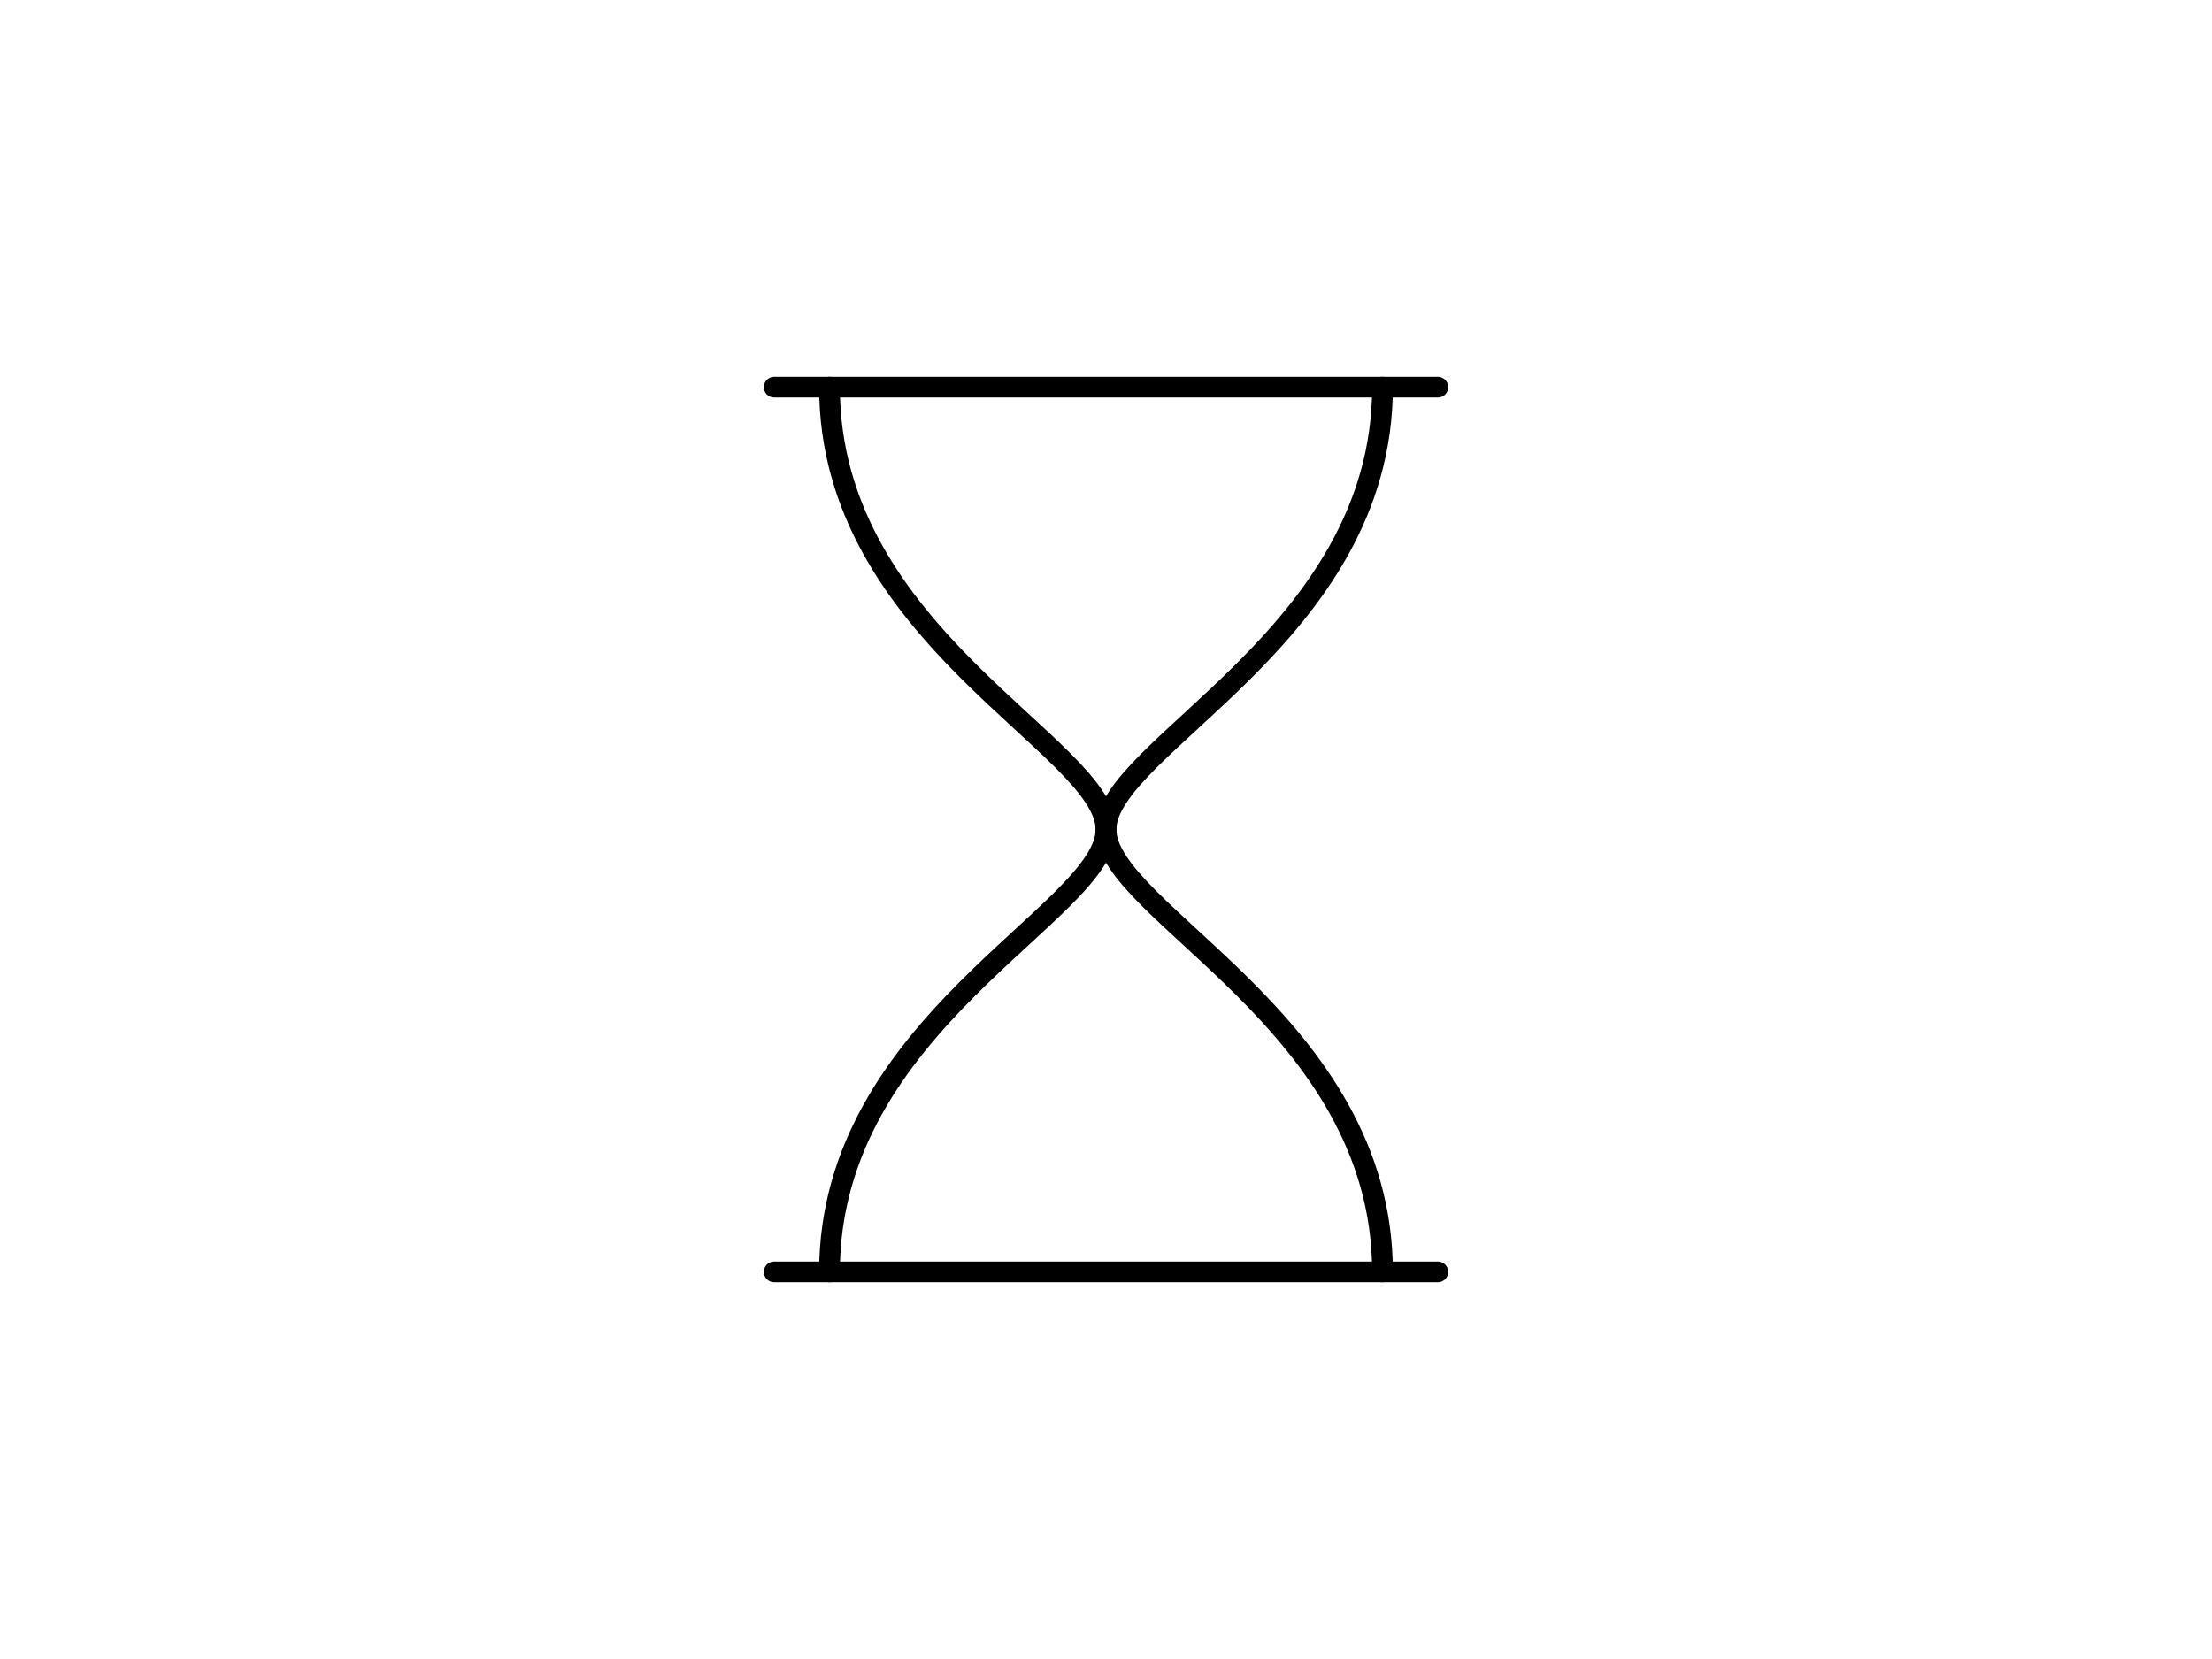
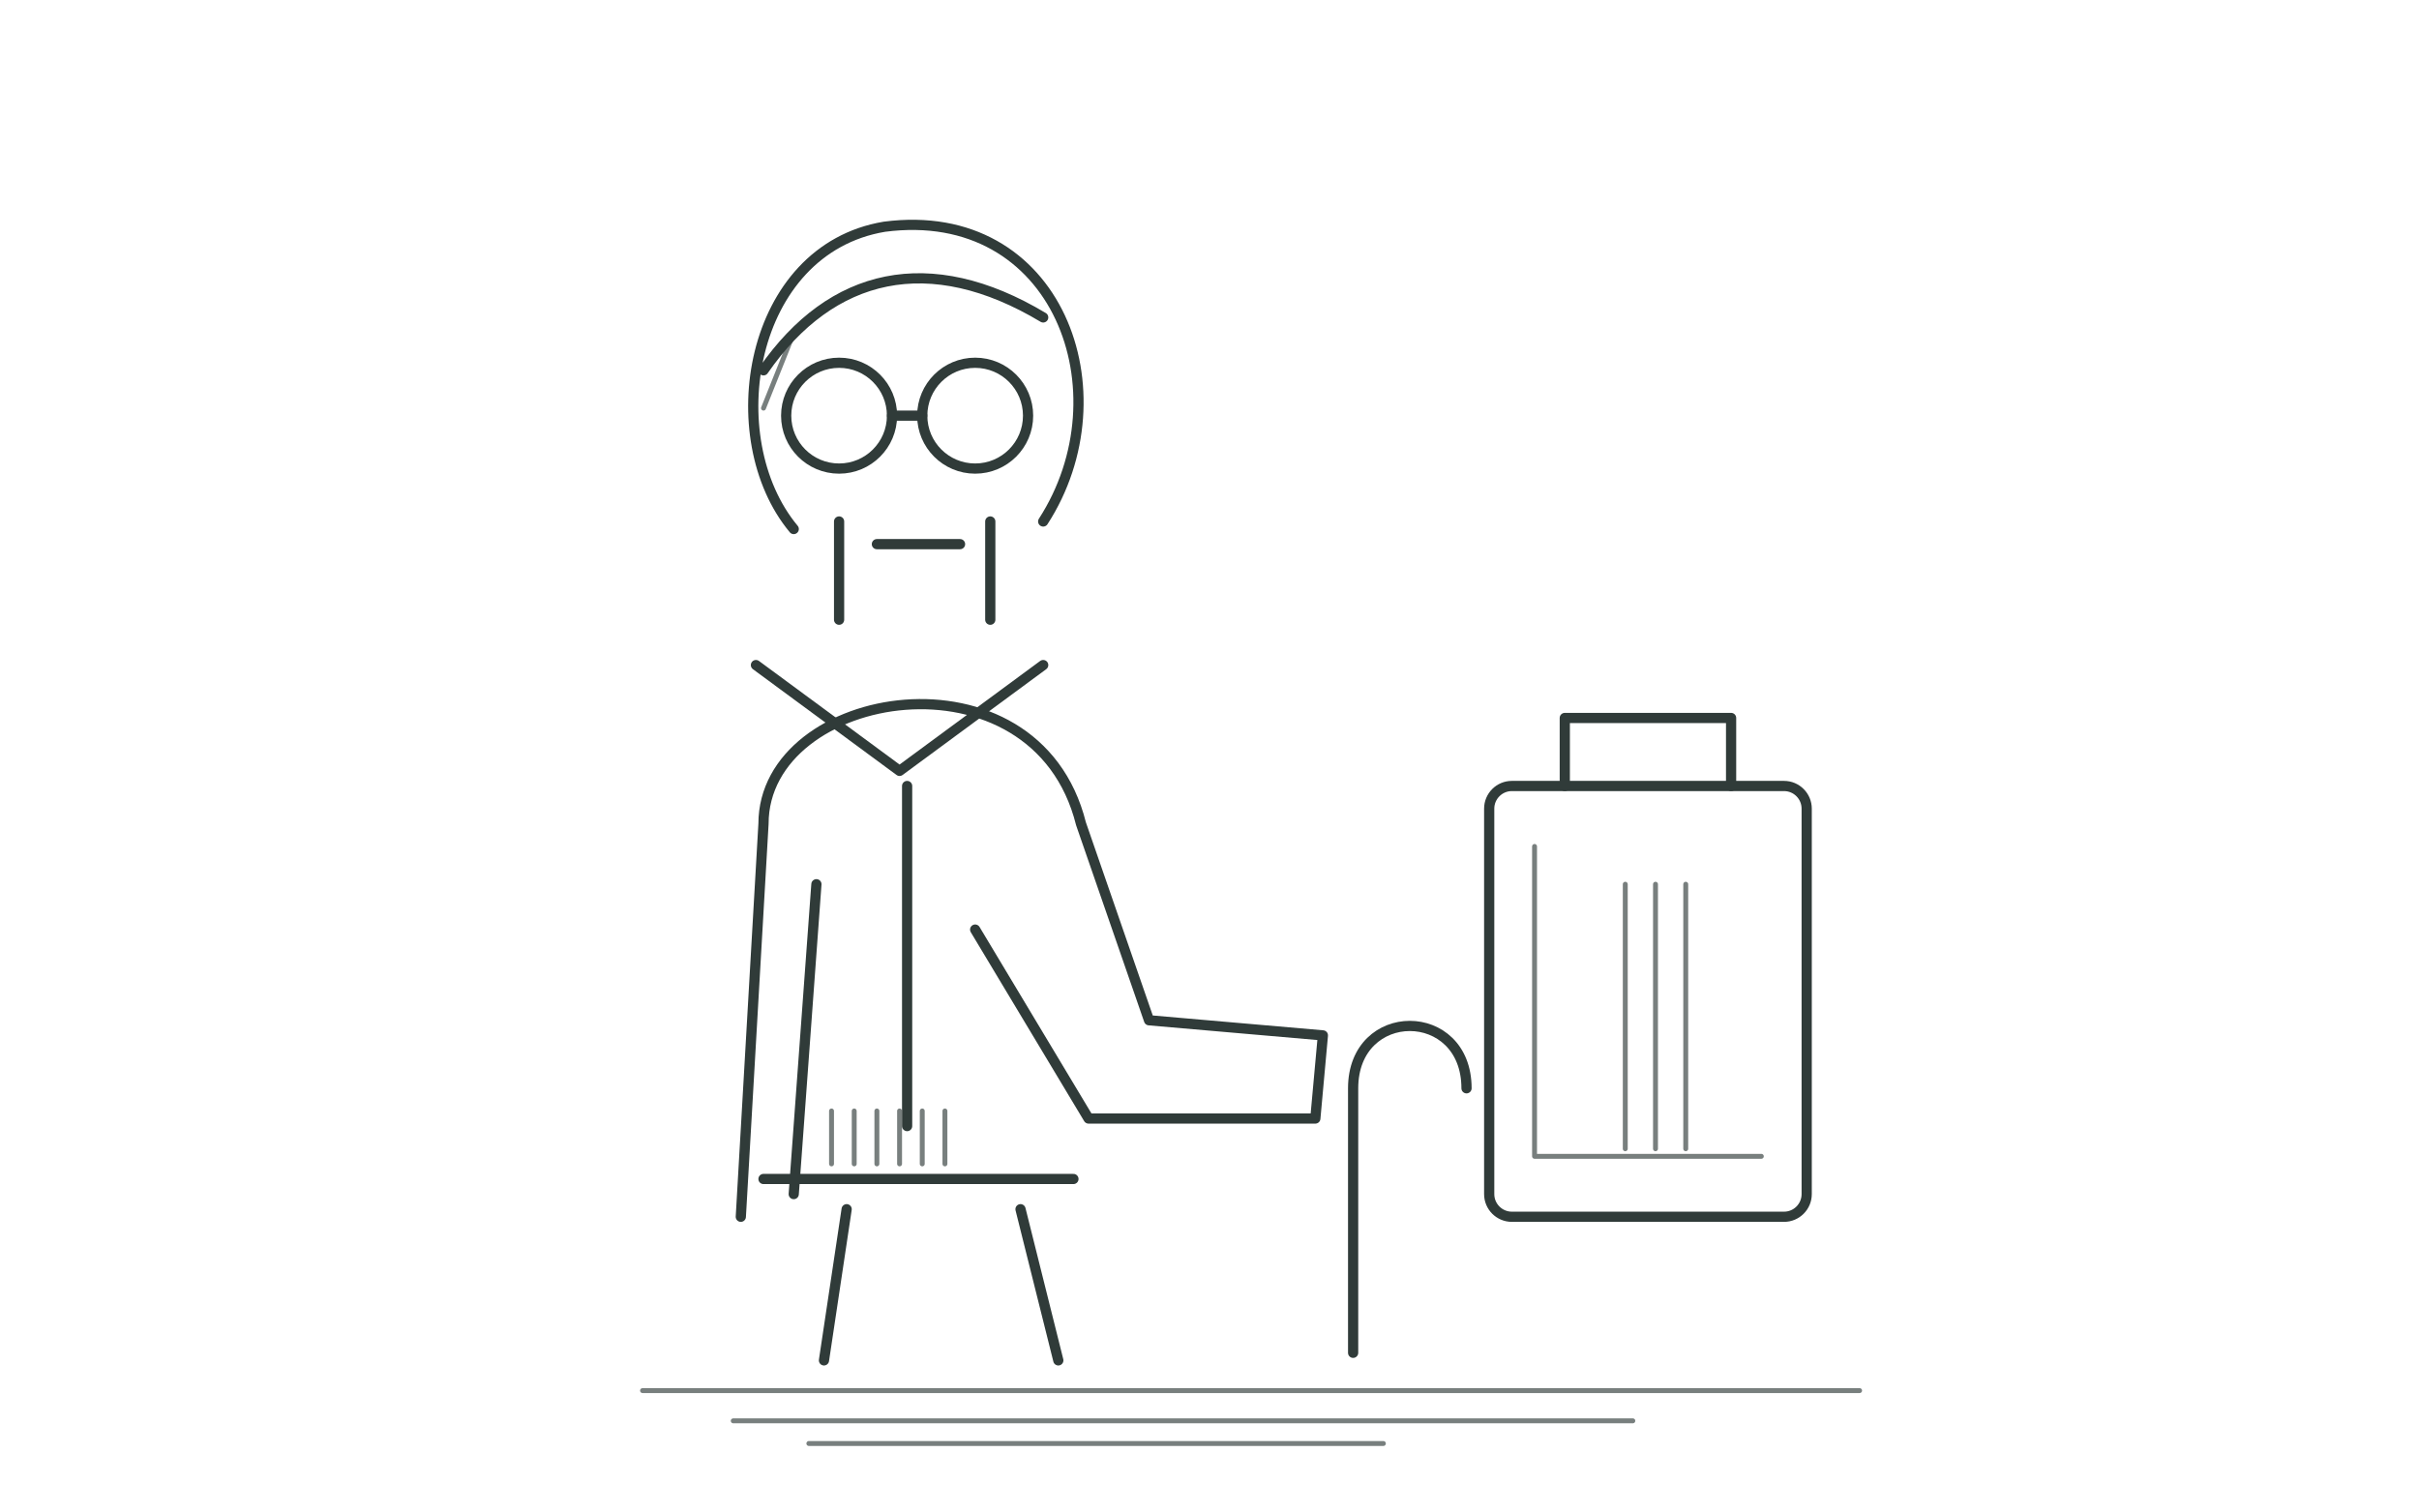
- <svg xmlns="http://www.w3.org/2000/svg" viewBox="0 0 160 120" fill="none" stroke="currentColor" stroke-width="1.5" stroke-linecap="round" stroke-linejoin="round" aria-hidden="true">
-   <path d="M56 28h48" />
-   <path d="M56 92h48" />
-   <path d="M60 28c0 18 20 26 20 32s-20 14-20 32" />
-   <path d="M100 28c0 18-20 26-20 32s20 14 20 32" />
+ <svg xmlns="http://www.w3.org/2000/svg" viewBox="0 0 320 200" fill="none" stroke="#303b39" stroke-width="1.35" stroke-linecap="round" stroke-linejoin="round">
+   <defs>
+     <pattern id="paper" width="1" height="1" patternUnits="userSpaceOnUse">
+       <rect width="1" height="1" fill="#f1f2ee" stroke="none" />
+     </pattern>
+   </defs>
+   <path d="M105 70c-10-12-6-37 12-40 23-3 32 22 21 39M101 49c9-13 22-16 37-7M111 69v13m20-13v13M98 161l3-52c0-18 36-24 42 0l9 26 23 2-1 11h-30l-15-25M101 156h41m-34-39-3 41M112 160l-3 20m26-20 5 20" />
+   <path d="M100 88l19 14 19-14M120 104v45M179 179v-35c0-11 15-11 15 0" />
+   <ellipse cx="111" cy="55" rx="7" ry="7" />
+   <ellipse cx="129" cy="55" rx="7" ry="7" />
+   <path d="M118 55h4m-6 17h11" />
+   <rect x="197" y="104" width="42" height="57" rx="3" />
+   <path d="M207 104v-9h22v9" />
+   <path d="M203 112v41h30M105 44l-4 10" stroke-width=".65" opacity=".65" />
+   <path d="M85 184h161m-149 4h119m-109 3h76" stroke-width=".65" opacity=".65" />
+   <path d="M110 147v7" stroke-width=".65" opacity=".65" />
+   <path d="M113 147v7" stroke-width=".65" opacity=".65" />
+   <path d="M116 147v7" stroke-width=".65" opacity=".65" />
+   <path d="M119 147v7" stroke-width=".65" opacity=".65" />
+   <path d="M122 147v7" stroke-width=".65" opacity=".65" />
+   <path d="M125 147v7" stroke-width=".65" opacity=".65" />
+   <path d="M215 117v35m4-35v35m4-35v35" stroke-width=".65" opacity=".65" />
</svg>
